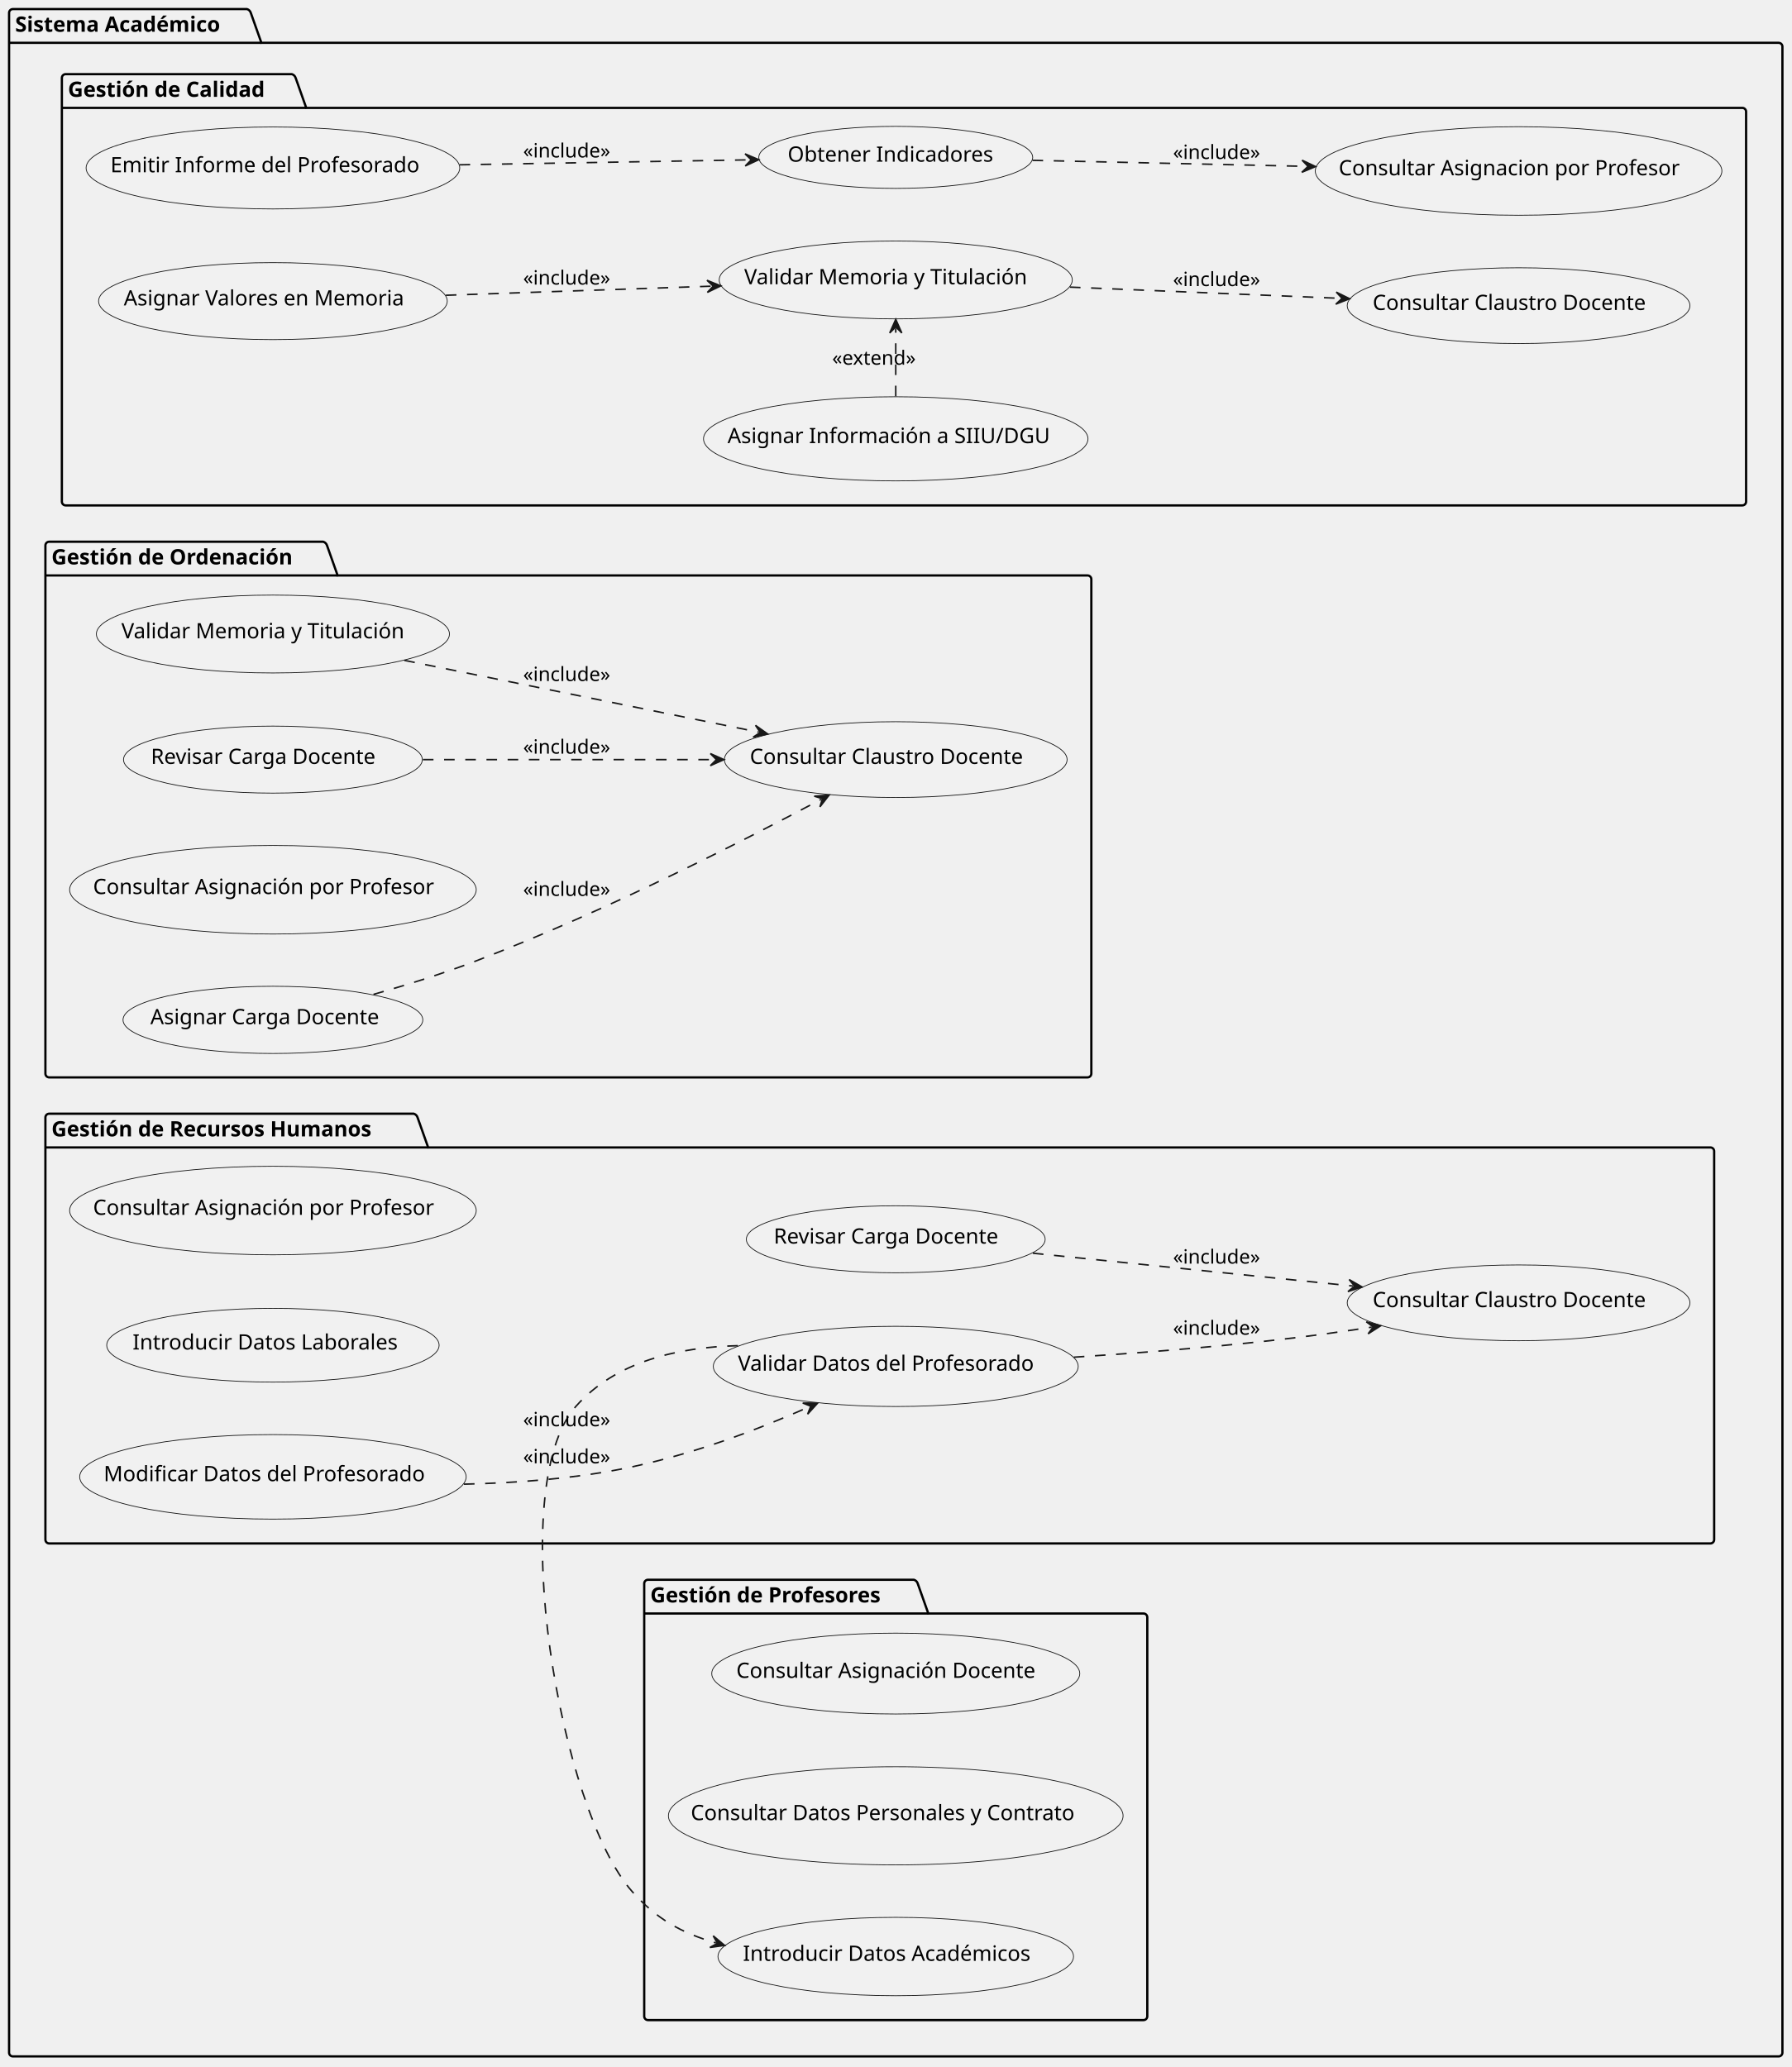
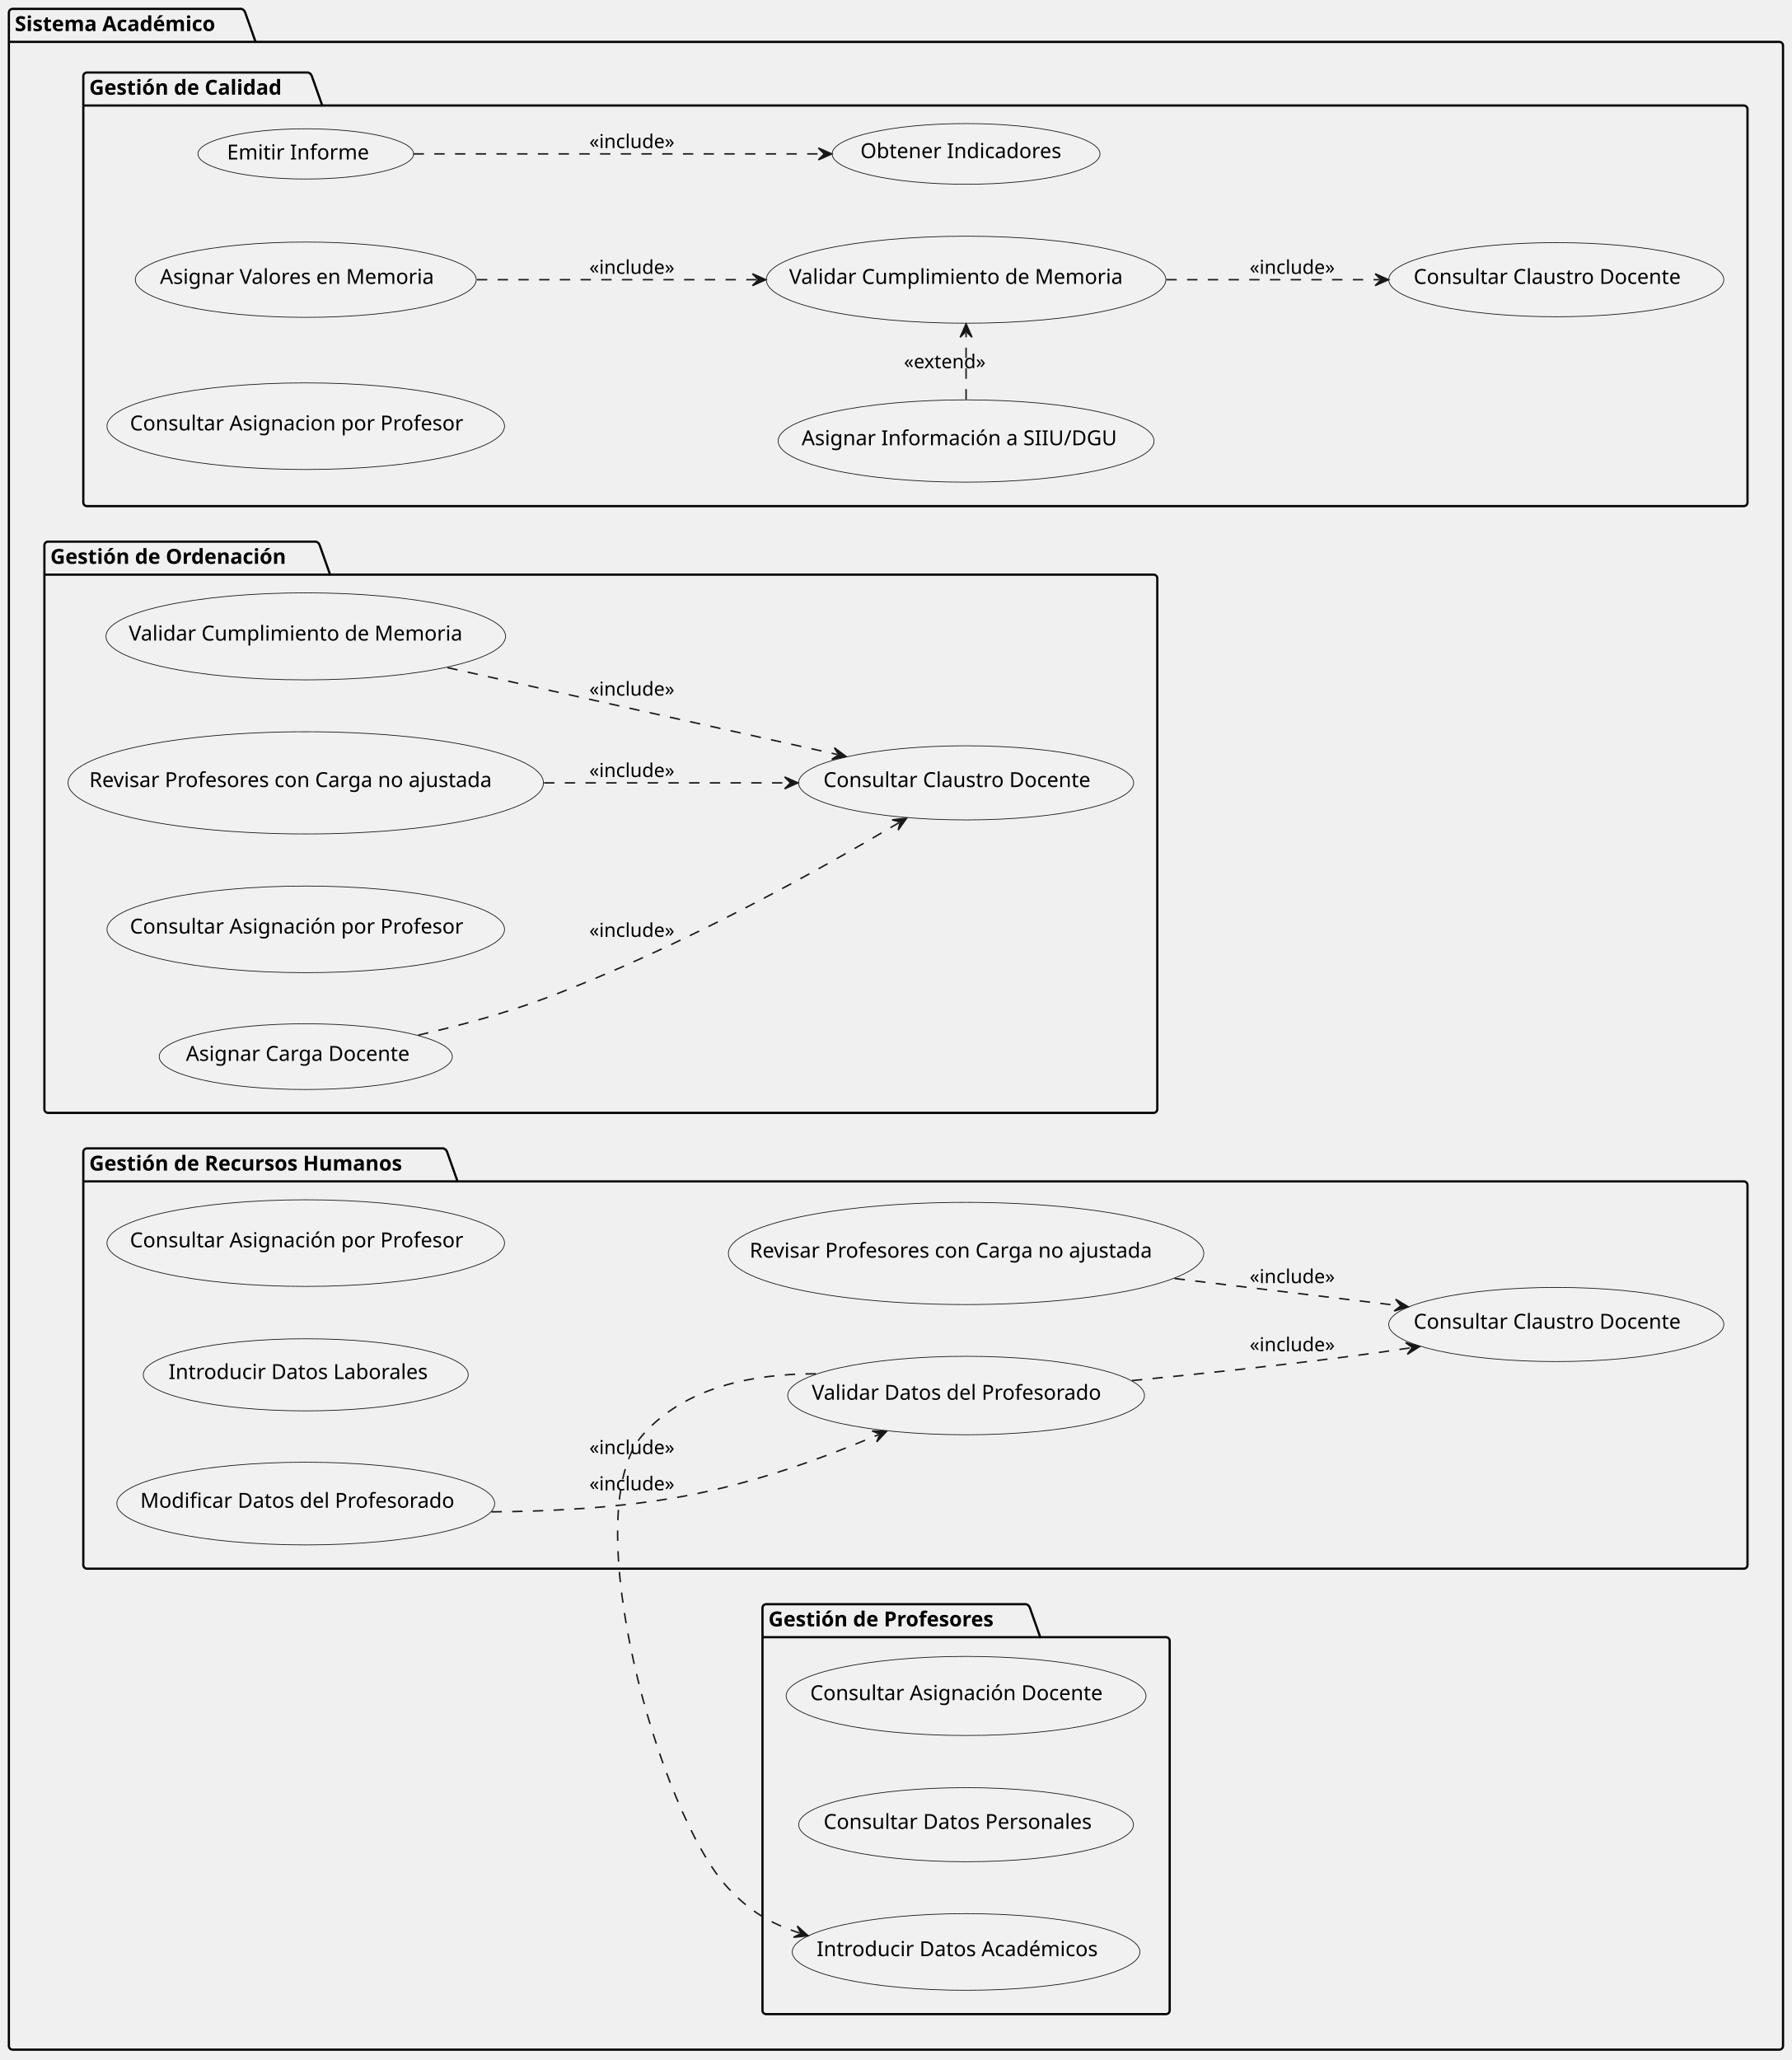
- <svg xmlns="http://www.w3.org/2000/svg" contentStyleType="text/css" data-diagram-type="DESCRIPTION" height="1366px" preserveAspectRatio="none" style="width:1184px;height:1366px;background:#FFFFFF;" version="1.1" viewBox="0 0 1184 1366" width="1184px" zoomAndPan="magnify">
+ <svg xmlns="http://www.w3.org/2000/svg" contentStyleType="text/css" data-diagram-type="DESCRIPTION" height="1392px" preserveAspectRatio="none" style="width:1211px;height:1392px;background:#FFFFFF;" version="1.1" viewBox="0 0 1211 1392" width="1211px" zoomAndPan="magnify">
  <defs />
  <g>
    <g id="cluster_Sistema Académico">
-       <path d="M8.5,6 L163.213,6 A3.75,3.75 0 0 1 165.713,8.5 L172.713,28.297 L1175.22,28.297 A2.5,2.5 0 0 1 1177.72,30.797 L1177.72,1356.5 A2.5,2.5 0 0 1 1175.22,1359 L8.5,1359 A2.5,2.5 0 0 1 6,1356.5 L6,8.5 A2.5,2.5 0 0 1 8.5,6 " fill="#FFFFFF" fill-opacity="0" style="stroke:#000000;stroke-width:1.5;" />
+       <path d="M8.5,6 L163.213,6 A3.75,3.75 0 0 1 165.713,8.5 L172.713,28.297 L1202.47,28.297 A2.5,2.5 0 0 1 1204.97,30.797 L1204.97,1382.5 A2.5,2.5 0 0 1 1202.47,1385 L8.5,1385 A2.5,2.5 0 0 1 6,1382.5 L6,8.5 A2.5,2.5 0 0 1 8.5,6 " fill="#FFFFFF" fill-opacity="0" style="stroke:#000000;stroke-width:1.5;" />
      <line style="stroke:#000000;stroke-width:1.5;" x1="6" x2="172.713" y1="28.297" y2="28.297" />
      <text fill="#000000" font-family="sans-serif" font-size="14" font-weight="bold" lengthAdjust="spacing" textLength="153.713" x="10" y="20.995">Sistema Académico</text>
    </g>
    <g id="cluster_Gestión de Profesores">
-       <path d="M428.16,1044 L603.873,1044 A3.75,3.75 0 0 1 606.373,1046.5 L613.373,1066.297 L755.56,1066.297 A2.5,2.5 0 0 1 758.06,1068.797 L758.06,1332.5 A2.5,2.5 0 0 1 755.56,1335 L428.16,1335 A2.5,2.5 0 0 1 425.66,1332.5 L425.66,1046.5 A2.5,2.5 0 0 1 428.16,1044 " fill="#FFFFFF" fill-opacity="0" style="stroke:#000000;stroke-width:1.5;" />
-       <line style="stroke:#000000;stroke-width:1.5;" x1="425.66" x2="613.373" y1="1066.297" y2="1066.297" />
-       <text fill="#000000" font-family="sans-serif" font-size="14" font-weight="bold" lengthAdjust="spacing" textLength="174.713" x="429.66" y="1058.995">Gestión de Profesores</text>
+       <path d="M517.79,1084 L693.503,1084 A3.75,3.75 0 0 1 696.003,1086.5 L703.003,1106.297 L787.98,1106.297 A2.5,2.5 0 0 1 790.48,1108.797 L790.48,1358.5 A2.5,2.5 0 0 1 787.98,1361 L517.79,1361 A2.5,2.5 0 0 1 515.29,1358.5 L515.29,1086.5 A2.5,2.5 0 0 1 517.79,1084 " fill="#FFFFFF" fill-opacity="0" style="stroke:#000000;stroke-width:1.5;" />
+       <line style="stroke:#000000;stroke-width:1.5;" x1="515.29" x2="703.003" y1="1106.297" y2="1106.297" />
+       <text fill="#000000" font-family="sans-serif" font-size="14" font-weight="bold" lengthAdjust="spacing" textLength="174.713" x="519.29" y="1098.995">Gestión de Profesores</text>
    </g>
    <g id="cluster_Gestión de Recursos Humanos">
-       <path d="M32.5,736 L273.4,736 A3.75,3.75 0 0 1 275.9,738.5 L282.9,758.297 L1130.12,758.297 A2.5,2.5 0 0 1 1132.62,760.797 L1132.62,1017.5 A2.5,2.5 0 0 1 1130.12,1020 L32.5,1020 A2.5,2.5 0 0 1 30,1017.5 L30,738.5 A2.5,2.5 0 0 1 32.5,736 " fill="#FFFFFF" fill-opacity="0" style="stroke:#000000;stroke-width:1.5;" />
-       <line style="stroke:#000000;stroke-width:1.5;" x1="30" x2="282.9" y1="758.297" y2="758.297" />
-       <text fill="#000000" font-family="sans-serif" font-size="14" font-weight="bold" lengthAdjust="spacing" textLength="239.9" x="34" y="750.995">Gestión de Recursos Humanos</text>
+       <path d="M58.8,776 L299.7,776 A3.75,3.75 0 0 1 302.2,778.5 L309.2,798.297 L1178.47,798.297 A2.5,2.5 0 0 1 1180.97,800.797 L1180.97,1057.5 A2.5,2.5 0 0 1 1178.47,1060 L58.8,1060 A2.5,2.5 0 0 1 56.3,1057.5 L56.3,778.5 A2.5,2.5 0 0 1 58.8,776 " fill="#FFFFFF" fill-opacity="0" style="stroke:#000000;stroke-width:1.5;" />
+       <line style="stroke:#000000;stroke-width:1.5;" x1="56.3" x2="309.2" y1="798.297" y2="798.297" />
+       <text fill="#000000" font-family="sans-serif" font-size="14" font-weight="bold" lengthAdjust="spacing" textLength="239.9" x="60.3" y="790.995">Gestión de Recursos Humanos</text>
    </g>
    <g id="cluster_Gestión de Ordenación">
-       <path d="M32.5,358 L213.579,358 A3.75,3.75 0 0 1 216.079,360.5 L223.079,380.297 L718.59,380.297 A2.5,2.5 0 0 1 721.09,382.797 L721.09,709.5 A2.5,2.5 0 0 1 718.59,712 L32.5,712 A2.5,2.5 0 0 1 30,709.5 L30,360.5 A2.5,2.5 0 0 1 32.5,358 " fill="#FFFFFF" fill-opacity="0" style="stroke:#000000;stroke-width:1.5;" />
-       <line style="stroke:#000000;stroke-width:1.5;" x1="30" x2="223.079" y1="380.297" y2="380.297" />
-       <text fill="#000000" font-family="sans-serif" font-size="14" font-weight="bold" lengthAdjust="spacing" textLength="180.079" x="34" y="372.995">Gestión de Ordenación</text>
+       <path d="M32.5,366 L213.579,366 A3.75,3.75 0 0 1 216.079,368.5 L223.079,388.297 L779.61,388.297 A2.5,2.5 0 0 1 782.11,390.797 L782.11,749.5 A2.5,2.5 0 0 1 779.61,752 L32.5,752 A2.5,2.5 0 0 1 30,749.5 L30,368.5 A2.5,2.5 0 0 1 32.5,366 " fill="#FFFFFF" fill-opacity="0" style="stroke:#000000;stroke-width:1.5;" />
+       <line style="stroke:#000000;stroke-width:1.5;" x1="30" x2="223.079" y1="388.297" y2="388.297" />
+       <text fill="#000000" font-family="sans-serif" font-size="14" font-weight="bold" lengthAdjust="spacing" textLength="180.079" x="34" y="380.995">Gestión de Ordenación</text>
    </g>
    <g id="cluster_Gestión de Calidad">
-       <path d="M43.38,49 L192.85,49 A3.75,3.75 0 0 1 195.35,51.5 L202.35,71.297 L1151.22,71.297 A2.5,2.5 0 0 1 1153.72,73.797 L1153.72,331.5 A2.5,2.5 0 0 1 1151.22,334 L43.38,334 A2.5,2.5 0 0 1 40.88,331.5 L40.88,51.5 A2.5,2.5 0 0 1 43.38,49 " fill="#FFFFFF" fill-opacity="0" style="stroke:#000000;stroke-width:1.5;" />
-       <line style="stroke:#000000;stroke-width:1.5;" x1="40.88" x2="202.35" y1="71.297" y2="71.297" />
-       <text fill="#000000" font-family="sans-serif" font-size="14" font-weight="bold" lengthAdjust="spacing" textLength="148.47" x="44.88" y="63.995">Gestión de Calidad</text>
+       <path d="M58.8,49 L208.27,49 A3.75,3.75 0 0 1 210.77,51.5 L217.77,71.297 L1178.47,71.297 A2.5,2.5 0 0 1 1180.97,73.797 L1180.97,339.5 A2.5,2.5 0 0 1 1178.47,342 L58.8,342 A2.5,2.5 0 0 1 56.3,339.5 L56.3,51.5 A2.5,2.5 0 0 1 58.8,49 " fill="#FFFFFF" fill-opacity="0" style="stroke:#000000;stroke-width:1.5;" />
+       <line style="stroke:#000000;stroke-width:1.5;" x1="56.3" x2="217.77" y1="71.297" y2="71.297" />
+       <text fill="#000000" font-family="sans-serif" font-size="14" font-weight="bold" lengthAdjust="spacing" textLength="148.47" x="60.3" y="63.995">Gestión de Calidad</text>
    </g>
    <g id="elem_IntroducirExperiencia">
-       <ellipse cx="591.856" cy="1292.995" fill="#F1F1F1" rx="117.476" ry="25.895" style="stroke:#181818;stroke-width:0.5;" />
-       <text fill="#000000" font-family="sans-serif" font-size="14" lengthAdjust="spacing" textLength="201.961" x="490.875" y="1295.842">Introducir Datos Académicos</text>
+       <ellipse cx="652.876" cy="1318.995" fill="#F1F1F1" rx="117.476" ry="25.895" style="stroke:#181818;stroke-width:0.5;" />
+       <text fill="#000000" font-family="sans-serif" font-size="14" lengthAdjust="spacing" textLength="201.961" x="551.895" y="1321.842">Introducir Datos Académicos</text>
    </g>
    <g id="elem_ConsultarDatosPersonales">
-       <ellipse cx="591.861" cy="1200" fill="#F1F1F1" rx="150.201" ry="32.44" style="stroke:#181818;stroke-width:0.5;" />
-       <text fill="#000000" font-family="sans-serif" font-size="14" lengthAdjust="spacing" textLength="270.901" x="456.411" y="1202.847">Consultar Datos Personales y Contrato</text>
+       <ellipse cx="652.875" cy="1232.995" fill="#F1F1F1" rx="113.125" ry="25.025" style="stroke:#181818;stroke-width:0.5;" />
+       <text fill="#000000" font-family="sans-serif" font-size="14" lengthAdjust="spacing" textLength="192.623" x="556.564" y="1235.842">Consultar Datos Personales</text>
    </g>
    <g id="elem_ConsultarAsignaciones">
-       <ellipse cx="591.864" cy="1105.999" fill="#F1F1F1" rx="121.594" ry="26.719" style="stroke:#181818;stroke-width:0.5;" />
-       <text fill="#000000" font-family="sans-serif" font-size="14" lengthAdjust="spacing" textLength="210.752" x="486.488" y="1108.845">Consultar Asignación Docente</text>
+       <ellipse cx="652.884" cy="1145.999" fill="#F1F1F1" rx="121.594" ry="26.719" style="stroke:#181818;stroke-width:0.5;" />
+       <text fill="#000000" font-family="sans-serif" font-size="14" lengthAdjust="spacing" textLength="210.752" x="547.508" y="1148.845">Consultar Asignación Docente</text>
    </g>
    <g id="elem_ValidarDatosRRHH">
-       <ellipse cx="591.864" cy="903.003" fill="#F1F1F1" rx="120.564" ry="26.513" style="stroke:#181818;stroke-width:0.5;" />
-       <text fill="#000000" font-family="sans-serif" font-size="14" lengthAdjust="spacing" textLength="208.558" x="487.585" y="905.85">Validar Datos del Profesorado</text>
+       <ellipse cx="652.884" cy="943.003" fill="#F1F1F1" rx="120.564" ry="26.513" style="stroke:#181818;stroke-width:0.5;" />
+       <text fill="#000000" font-family="sans-serif" font-size="14" lengthAdjust="spacing" textLength="208.558" x="548.605" y="945.85">Validar Datos del Profesorado</text>
    </g>
    <g id="elem_ModificarDatosRRHH">
-       <ellipse cx="180.331" cy="975.996" fill="#F1F1F1" rx="127.68" ry="27.936" style="stroke:#181818;stroke-width:0.5;" />
-       <text fill="#000000" font-family="sans-serif" font-size="14" lengthAdjust="spacing" textLength="223.672" x="68.495" y="978.843">Modificar Datos del Profesorado</text>
+       <ellipse cx="206.631" cy="1015.996" fill="#F1F1F1" rx="127.68" ry="27.936" style="stroke:#181818;stroke-width:0.5;" />
+       <text fill="#000000" font-family="sans-serif" font-size="14" lengthAdjust="spacing" textLength="223.672" x="94.795" y="1018.843">Modificar Datos del Profesorado</text>
    </g>
    <g id="elem_IntroducirContrato">
-       <ellipse cx="180.328" cy="889.004" fill="#F1F1F1" rx="109.818" ry="24.364" style="stroke:#181818;stroke-width:0.5;" />
-       <text fill="#000000" font-family="sans-serif" font-size="14" lengthAdjust="spacing" textLength="185.486" x="87.585" y="891.85">Introducir Datos Laborales</text>
+       <ellipse cx="206.628" cy="929.004" fill="#F1F1F1" rx="109.818" ry="24.364" style="stroke:#181818;stroke-width:0.5;" />
+       <text fill="#000000" font-family="sans-serif" font-size="14" lengthAdjust="spacing" textLength="185.486" x="113.885" y="931.85">Introducir Datos Laborales</text>
    </g>
    <g id="elem_RevisarCargaRRHH">
-       <ellipse cx="591.859" cy="818.996" fill="#F1F1F1" rx="98.729" ry="22.146" style="stroke:#181818;stroke-width:0.5;" />
-       <text fill="#000000" font-family="sans-serif" font-size="14" lengthAdjust="spacing" textLength="161.253" x="511.233" y="821.842">Revisar Carga Docente</text>
+       <ellipse cx="652.878" cy="846.996" fill="#F1F1F1" rx="160.628" ry="34.526" style="stroke:#181818;stroke-width:0.5;" />
+       <text fill="#000000" font-family="sans-serif" font-size="14" lengthAdjust="spacing" textLength="292.544" x="506.606" y="849.842">Revisar Profesores con Carga no ajustada</text>
    </g>
    <g id="elem_ConsultarClaustroRRHH">
-       <ellipse cx="1003.39" cy="860.996" fill="#F1F1F1" rx="113.23" ry="25.046" style="stroke:#181818;stroke-width:0.5;" />
-       <text fill="#000000" font-family="sans-serif" font-size="14" lengthAdjust="spacing" textLength="192.849" x="906.966" y="863.843">Consultar Claustro Docente</text>
+       <ellipse cx="1051.74" cy="894.996" fill="#F1F1F1" rx="113.23" ry="25.046" style="stroke:#181818;stroke-width:0.5;" />
+       <text fill="#000000" font-family="sans-serif" font-size="14" lengthAdjust="spacing" textLength="192.849" x="955.316" y="897.843">Consultar Claustro Docente</text>
    </g>
    <g id="elem_ConsultarAsignacionRRHH">
-       <ellipse cx="180.329" cy="799.996" fill="#F1F1F1" rx="134.329" ry="29.266" style="stroke:#181818;stroke-width:0.5;" />
-       <text fill="#000000" font-family="sans-serif" font-size="14" lengthAdjust="spacing" textLength="237.699" x="61.48" y="802.842">Consultar Asignación por Profesor</text>
+       <ellipse cx="206.629" cy="839.996" fill="#F1F1F1" rx="134.329" ry="29.266" style="stroke:#181818;stroke-width:0.5;" />
+       <text fill="#000000" font-family="sans-serif" font-size="14" lengthAdjust="spacing" textLength="237.699" x="87.78" y="842.842">Consultar Asignación por Profesor</text>
    </g>
    <g id="elem_AsignarCargaOrdenacion">
-       <ellipse cx="180.331" cy="674" fill="#F1F1F1" rx="99.051" ry="22.21" style="stroke:#181818;stroke-width:0.5;" />
-       <text fill="#000000" font-family="sans-serif" font-size="14" lengthAdjust="spacing" textLength="161.964" x="99.349" y="676.847">Asignar Carga Docente</text>
+       <ellipse cx="206.631" cy="714" fill="#F1F1F1" rx="99.051" ry="22.21" style="stroke:#181818;stroke-width:0.5;" />
+       <text fill="#000000" font-family="sans-serif" font-size="14" lengthAdjust="spacing" textLength="161.964" x="125.649" y="716.847">Asignar Carga Docente</text>
    </g>
    <g id="elem_ConsultarClaustroOrdenacion">
-       <ellipse cx="591.86" cy="501.996" fill="#F1F1F1" rx="113.23" ry="25.046" style="stroke:#181818;stroke-width:0.5;" />
-       <text fill="#000000" font-family="sans-serif" font-size="14" lengthAdjust="spacing" textLength="192.849" x="495.436" y="504.843">Consultar Claustro Docente</text>
+       <ellipse cx="652.88" cy="528.996" fill="#F1F1F1" rx="113.23" ry="25.046" style="stroke:#181818;stroke-width:0.5;" />
+       <text fill="#000000" font-family="sans-serif" font-size="14" lengthAdjust="spacing" textLength="192.849" x="556.456" y="531.843">Consultar Claustro Docente</text>
    </g>
    <g id="elem_ConsultarAsignacionOrdenacion">
-       <ellipse cx="180.329" cy="587.996" fill="#F1F1F1" rx="134.329" ry="29.266" style="stroke:#181818;stroke-width:0.5;" />
-       <text fill="#000000" font-family="sans-serif" font-size="14" lengthAdjust="spacing" textLength="237.699" x="61.48" y="590.842">Consultar Asignación por Profesor</text>
+       <ellipse cx="206.629" cy="627.996" fill="#F1F1F1" rx="134.329" ry="29.266" style="stroke:#181818;stroke-width:0.5;" />
+       <text fill="#000000" font-family="sans-serif" font-size="14" lengthAdjust="spacing" textLength="237.699" x="87.78" y="630.842">Consultar Asignación por Profesor</text>
    </g>
    <g id="elem_RevisarCargaOrdenacion">
-       <ellipse cx="180.329" cy="501.996" fill="#F1F1F1" rx="98.729" ry="22.146" style="stroke:#181818;stroke-width:0.5;" />
-       <text fill="#000000" font-family="sans-serif" font-size="14" lengthAdjust="spacing" textLength="161.253" x="99.703" y="504.842">Revisar Carga Docente</text>
+       <ellipse cx="206.628" cy="528.996" fill="#F1F1F1" rx="160.628" ry="34.526" style="stroke:#181818;stroke-width:0.5;" />
+       <text fill="#000000" font-family="sans-serif" font-size="14" lengthAdjust="spacing" textLength="292.544" x="60.356" y="531.842">Revisar Profesores con Carga no ajustada</text>
    </g>
    <g id="elem_RevisarMemoria">
-       <ellipse cx="180.329" cy="419.002" fill="#F1F1F1" rx="116.659" ry="25.732" style="stroke:#181818;stroke-width:0.5;" />
-       <text fill="#000000" font-family="sans-serif" font-size="14" lengthAdjust="spacing" textLength="200.211" x="80.223" y="421.848">Validar Memoria y Titulación</text>
+       <ellipse cx="206.628" cy="430.004" fill="#F1F1F1" rx="135.018" ry="29.404" style="stroke:#181818;stroke-width:0.5;" />
+       <text fill="#000000" font-family="sans-serif" font-size="14" lengthAdjust="spacing" textLength="239.148" x="87.054" y="432.85">Validar Cumplimiento de Memoria</text>
    </g>
    <g id="elem_ConsultarClaustroCalidad">
-       <ellipse cx="1003.39" cy="201.996" fill="#F1F1F1" rx="113.23" ry="25.046" style="stroke:#181818;stroke-width:0.5;" />
-       <text fill="#000000" font-family="sans-serif" font-size="14" lengthAdjust="spacing" textLength="192.849" x="906.966" y="204.843">Consultar Claustro Docente</text>
+       <ellipse cx="1051.74" cy="188.996" fill="#F1F1F1" rx="113.23" ry="25.046" style="stroke:#181818;stroke-width:0.5;" />
+       <text fill="#000000" font-family="sans-serif" font-size="14" lengthAdjust="spacing" textLength="192.849" x="955.316" y="191.843">Consultar Claustro Docente</text>
    </g>
    <g id="elem_ConsultarAsignacionCalidad">
-       <ellipse cx="1003.389" cy="112.996" fill="#F1F1F1" rx="134.329" ry="29.266" style="stroke:#181818;stroke-width:0.5;" />
-       <text fill="#000000" font-family="sans-serif" font-size="14" lengthAdjust="spacing" textLength="237.699" x="884.54" y="115.843">Consultar Asignacion por Profesor</text>
+       <ellipse cx="206.629" cy="287.996" fill="#F1F1F1" rx="134.329" ry="29.266" style="stroke:#181818;stroke-width:0.5;" />
+       <text fill="#000000" font-family="sans-serif" font-size="14" lengthAdjust="spacing" textLength="237.699" x="87.78" y="290.842">Consultar Asignacion por Profesor</text>
    </g>
    <g id="elem_AsignarValoresMemoria">
-       <ellipse cx="180.332" cy="199" fill="#F1F1F1" rx="115.202" ry="25.44" style="stroke:#181818;stroke-width:0.5;" />
-       <text fill="#000000" font-family="sans-serif" font-size="14" lengthAdjust="spacing" textLength="197.087" x="81.788" y="201.847">Asignar Valores en Memoria</text>
+       <ellipse cx="206.632" cy="189" fill="#F1F1F1" rx="115.202" ry="25.44" style="stroke:#181818;stroke-width:0.5;" />
+       <text fill="#000000" font-family="sans-serif" font-size="14" lengthAdjust="spacing" textLength="197.087" x="108.088" y="191.847">Asignar Valores en Memoria</text>
    </g>
    <g id="elem_AsignarInformacion">
-       <ellipse cx="591.855" cy="290.003" fill="#F1F1F1" rx="127.015" ry="27.803" style="stroke:#181818;stroke-width:0.5;" />
-       <text fill="#000000" font-family="sans-serif" font-size="14" lengthAdjust="spacing" textLength="222.264" x="480.724" y="292.85">Asignar Información a SIIU/DGU</text>
+       <ellipse cx="652.875" cy="298.003" fill="#F1F1F1" rx="127.015" ry="27.803" style="stroke:#181818;stroke-width:0.5;" />
+       <text fill="#000000" font-family="sans-serif" font-size="14" lengthAdjust="spacing" textLength="222.264" x="541.744" y="300.85">Asignar Información a SIIU/DGU</text>
    </g>
    <g id="elem_ValidarMemoria">
-       <ellipse cx="591.859" cy="185.002" fill="#F1F1F1" rx="116.659" ry="25.732" style="stroke:#181818;stroke-width:0.5;" />
-       <text fill="#000000" font-family="sans-serif" font-size="14" lengthAdjust="spacing" textLength="200.211" x="491.753" y="187.848">Validar Memoria y Titulación</text>
+       <ellipse cx="652.878" cy="189.004" fill="#F1F1F1" rx="135.018" ry="29.404" style="stroke:#181818;stroke-width:0.5;" />
+       <text fill="#000000" font-family="sans-serif" font-size="14" lengthAdjust="spacing" textLength="239.148" x="533.304" y="191.85">Validar Cumplimiento de Memoria</text>
    </g>
    <g id="elem_ObtenerIndicadores">
-       <ellipse cx="591.86" cy="104" fill="#F1F1F1" rx="90.5" ry="20.5" style="stroke:#181818;stroke-width:0.5;" />
-       <text fill="#000000" font-family="sans-serif" font-size="14" lengthAdjust="spacing" textLength="142.871" x="520.424" y="106.847">Obtener Indicadores</text>
+       <ellipse cx="652.88" cy="104" fill="#F1F1F1" rx="90.5" ry="20.5" style="stroke:#181818;stroke-width:0.5;" />
+       <text fill="#000000" font-family="sans-serif" font-size="14" lengthAdjust="spacing" textLength="142.871" x="581.444" y="106.847">Obtener Indicadores</text>
    </g>
    <g id="elem_EmitirInforme">
-       <ellipse cx="180.331" cy="111" fill="#F1F1F1" rx="123.451" ry="27.09" style="stroke:#181818;stroke-width:0.5;" />
-       <text fill="#000000" font-family="sans-serif" font-size="14" lengthAdjust="spacing" textLength="214.703" x="72.98" y="113.847">Emitir Informe del Profesorado</text>
+       <ellipse cx="206.632" cy="104.002" fill="#F1F1F1" rx="72.862" ry="16.973" style="stroke:#181818;stroke-width:0.5;" />
+       <text fill="#000000" font-family="sans-serif" font-size="14" lengthAdjust="spacing" textLength="100.461" x="153.402" y="107.75">Emitir Informe</text>
    </g>
    <g id="link_ValidarDatosRRHH_ConsultarClaustroRRHH">
-       <path d="M709.51,896.93 C750.53,894.28 796.9,890.67 839.06,886 C862.87,883.36 882.588,880.684 906.348,877.064 " fill="#FFFFFF" fill-opacity="0" id="ValidarDatosRRHH-to-ConsultarClaustroRRHH" style="stroke:#181818;stroke-width:1;stroke-dasharray:7.0,7.0;" />
-       <polygon fill="#181818" points="912.28,876.16,902.78,873.561,907.337,876.913,903.985,881.47,912.28,876.16" style="stroke:#181818;stroke-width:1;" />
-       <text fill="#000000" font-family="sans-serif" font-size="13" lengthAdjust="spacing" textLength="63.007" x="775.06" y="882.067">«include»</text>
+       <path d="M764.95,932.92 C809.62,928.53 861.57,923.02 908.51,917 C924.99,914.89 936.577,913.272 953.477,910.732 " fill="#FFFFFF" fill-opacity="0" id="ValidarDatosRRHH-to-ConsultarClaustroRRHH" style="stroke:#181818;stroke-width:1;stroke-dasharray:7.0,7.0;" />
+       <polygon fill="#181818" points="959.41,909.84,949.915,907.222,954.466,910.583,951.105,915.133,959.41,909.84" style="stroke:#181818;stroke-width:1;" />
+       <text fill="#000000" font-family="sans-serif" font-size="13" lengthAdjust="spacing" textLength="63.007" x="844.51" y="913.067">«include»</text>
    </g>
    <g id="link_ModificarDatosRRHH_ValidarDatosRRHH">
-       <path d="M306.56,980.83 C340.28,980.07 376.57,977.38 409.66,971 C455.35,962.19 499.152,945.436 534.773,929.686 " fill="#FFFFFF" fill-opacity="0" id="ModificarDatosRRHH-to-ValidarDatosRRHH" style="stroke:#181818;stroke-width:1;stroke-dasharray:7.0,7.0;" />
-       <polygon fill="#181818" points="540.26,927.26,530.411,927.241,535.687,929.282,533.646,934.558,540.26,927.26" style="stroke:#181818;stroke-width:1;" />
-       <text fill="#000000" font-family="sans-serif" font-size="13" lengthAdjust="spacing" textLength="63.007" x="345.66" y="967.067">«include»</text>
+       <path d="M332.12,1021.59 C373.79,1021.33 420.29,1018.72 462.26,1011 C510.07,1002.2 556.333,985.246 593.693,969.456 " fill="#FFFFFF" fill-opacity="0" id="ModificarDatosRRHH-to-ValidarDatosRRHH" style="stroke:#181818;stroke-width:1;stroke-dasharray:7.0,7.0;" />
+       <polygon fill="#181818" points="599.22,967.12,589.373,966.939,594.614,969.067,592.487,974.308,599.22,967.12" style="stroke:#181818;stroke-width:1;" />
+       <text fill="#000000" font-family="sans-serif" font-size="13" lengthAdjust="spacing" textLength="63.007" x="398.26" y="1007.067">«include»</text>
    </g>
    <g id="link_RevisarCargaRRHH_ConsultarClaustroRRHH">
-       <path d="M682.48,828.19 C746.63,834.77 827.141,843.028 894.021,849.888 " fill="#FFFFFF" fill-opacity="0" id="RevisarCargaRRHH-to-ConsultarClaustroRRHH" style="stroke:#181818;stroke-width:1;stroke-dasharray:7.0,7.0;" />
-       <polygon fill="#181818" points="899.99,850.5,891.445,845.602,895.016,849.99,890.629,853.561,899.99,850.5" style="stroke:#181818;stroke-width:1;" />
-       <text fill="#000000" font-family="sans-serif" font-size="13" lengthAdjust="spacing" textLength="63.007" x="775.06" y="835.067">«include»</text>
+       <path d="M793.8,863.92 C845.91,870.23 897.973,876.519 945.673,882.289 " fill="#FFFFFF" fill-opacity="0" id="RevisarCargaRRHH-to-ConsultarClaustroRRHH" style="stroke:#181818;stroke-width:1;stroke-dasharray:7.0,7.0;" />
+       <polygon fill="#181818" points="951.63,883.01,943.176,877.958,946.666,882.41,942.215,885.9,951.63,883.01" style="stroke:#181818;stroke-width:1;" />
+       <text fill="#000000" font-family="sans-serif" font-size="13" lengthAdjust="spacing" textLength="63.007" x="844.51" y="867.067">«include»</text>
    </g>
    <g id="link_ValidarDatosRRHH_IntroducirExperiencia">
-       <path d="M487.53,889.31 C448.25,890.24 406.75,899.68 380.44,929.5 C333,983.26 370.09,1196.35 417.66,1250 C433.57,1267.95 449.904,1277.33 473.034,1283.99 " fill="#FFFFFF" fill-opacity="0" id="ValidarDatosRRHH-to-IntroducirExperiencia" style="stroke:#181818;stroke-width:1;stroke-dasharray:7.0,7.0;" />
-       <polygon fill="#181818" points="478.8,1285.65,471.258,1279.316,473.995,1284.266,469.045,1287.004,478.8,1285.65" style="stroke:#181818;stroke-width:1;" />
-       <text fill="#000000" font-family="sans-serif" font-size="13" lengthAdjust="spacing" textLength="63.007" x="345.66" y="942.567">«include»</text>
+       <path d="M551.35,928.32 C508.99,928.24 463.07,937.19 434.44,969.5 C388.48,1021.38 444.85,1225.43 492.26,1276 C506.67,1291.37 520.226,1299.618 540.386,1306.198 " fill="#FFFFFF" fill-opacity="0" id="ValidarDatosRRHH-to-IntroducirExperiencia" style="stroke:#181818;stroke-width:1;stroke-dasharray:7.0,7.0;" />
+       <polygon fill="#181818" points="546.09,1308.06,538.775,1301.465,541.337,1306.509,536.293,1309.07,546.09,1308.06" style="stroke:#181818;stroke-width:1;" />
+       <text fill="#000000" font-family="sans-serif" font-size="13" lengthAdjust="spacing" textLength="63.007" x="398.26" y="982.567">«include»</text>
    </g>
    <g id="link_AsignarCargaOrdenacion_ConsultarClaustroOrdenacion">
-       <path d="M246.8,657.16 C268.64,650.94 292.93,643.34 314.66,635 C399.62,602.37 489.015,556.812 542.535,528.283 " fill="#FFFFFF" fill-opacity="0" id="AsignarCargaOrdenacion-to-ConsultarClaustroOrdenacion" style="stroke:#181818;stroke-width:1;stroke-dasharray:7.0,7.0;" />
-       <polygon fill="#181818" points="547.83,525.46,538.006,526.164,543.418,527.812,541.77,533.223,547.83,525.46" style="stroke:#181818;stroke-width:1;" />
-       <text fill="#000000" font-family="sans-serif" font-size="13" lengthAdjust="spacing" textLength="63.007" x="345.66" y="592.067">«include»</text>
+       <path d="M282.63,699.49 C309.72,693.26 340.26,685.06 367.26,675 C458.84,640.86 553.868,587.718 607.538,555.918 " fill="#FFFFFF" fill-opacity="0" id="AsignarCargaOrdenacion-to-ConsultarClaustroOrdenacion" style="stroke:#181818;stroke-width:1;stroke-dasharray:7.0,7.0;" />
+       <polygon fill="#181818" points="612.7,552.86,602.918,554.006,608.398,555.409,606.996,560.889,612.7,552.86" style="stroke:#181818;stroke-width:1;" />
+       <text fill="#000000" font-family="sans-serif" font-size="13" lengthAdjust="spacing" textLength="63.007" x="398.26" y="633.067">«include»</text>
    </g>
    <g id="link_RevisarMemoria_ConsultarClaustroOrdenacion">
-       <path d="M267.18,436.4 C337.78,450.71 431.36,469.678 501.339,483.858 " fill="#FFFFFF" fill-opacity="0" id="RevisarMemoria-to-ConsultarClaustroOrdenacion" style="stroke:#181818;stroke-width:1;stroke-dasharray:7.0,7.0;" />
-       <polygon fill="#181818" points="507.22,485.05,499.194,479.342,502.32,484.057,497.605,487.183,507.22,485.05" style="stroke:#181818;stroke-width:1;" />
-       <text fill="#000000" font-family="sans-serif" font-size="13" lengthAdjust="spacing" textLength="63.007" x="345.66" y="450.067">«include»</text>
+       <path d="M302.39,451.12 C382.53,468.98 490.234,492.975 565.914,509.845 " fill="#FFFFFF" fill-opacity="0" id="RevisarMemoria-to-ConsultarClaustroOrdenacion" style="stroke:#181818;stroke-width:1;stroke-dasharray:7.0,7.0;" />
+       <polygon fill="#181818" points="571.77,511.15,563.856,505.288,566.89,510.062,562.115,513.096,571.77,511.15" style="stroke:#181818;stroke-width:1;" />
+       <text fill="#000000" font-family="sans-serif" font-size="13" lengthAdjust="spacing" textLength="63.007" x="398.26" y="470.067">«include»</text>
    </g>
    <g id="link_RevisarCargaOrdenacion_ConsultarClaustroOrdenacion">
-       <path d="M279.42,502 C339.29,502 410.04,502 472.36,502 " fill="#FFFFFF" fill-opacity="0" id="RevisarCargaOrdenacion-to-ConsultarClaustroOrdenacion" style="stroke:#181818;stroke-width:1;stroke-dasharray:7.0,7.0;" />
-       <polygon fill="#181818" points="478.36,502,469.36,498,473.36,502,469.36,506,478.36,502" style="stroke:#181818;stroke-width:1;" />
-       <text fill="#000000" font-family="sans-serif" font-size="13" lengthAdjust="spacing" textLength="63.007" x="345.66" y="498.067">«include»</text>
+       <path d="M367.7,529 C424.52,529 481.22,529 533.24,529 " fill="#FFFFFF" fill-opacity="0" id="RevisarCargaOrdenacion-to-ConsultarClaustroOrdenacion" style="stroke:#181818;stroke-width:1;stroke-dasharray:7.0,7.0;" />
+       <polygon fill="#181818" points="539.24,529,530.24,525,534.24,529,530.24,533,539.24,529" style="stroke:#181818;stroke-width:1;" />
+       <text fill="#000000" font-family="sans-serif" font-size="13" lengthAdjust="spacing" textLength="63.007" x="398.26" y="525.067">«include»</text>
    </g>
    <g id="link_ValidarMemoria_ConsultarClaustroCalidad">
-       <path d="M706.94,189.74 C764.68,192.13 828.495,194.781 885.755,197.161 " fill="#FFFFFF" fill-opacity="0" id="ValidarMemoria-to-ConsultarClaustroCalidad" style="stroke:#181818;stroke-width:1;stroke-dasharray:7.0,7.0;" />
-       <polygon fill="#181818" points="891.75,197.41,882.924,193.04,886.754,197.202,882.592,201.033,891.75,197.41" style="stroke:#181818;stroke-width:1;" />
-       <text fill="#000000" font-family="sans-serif" font-size="13" lengthAdjust="spacing" textLength="63.007" x="775.06" y="189.067">«include»</text>
+       <path d="M788.24,189 C837.04,189 885.63,189 932.33,189 " fill="#FFFFFF" fill-opacity="0" id="ValidarMemoria-to-ConsultarClaustroCalidad" style="stroke:#181818;stroke-width:1;stroke-dasharray:7.0,7.0;" />
+       <polygon fill="#181818" points="938.33,189,929.33,185,933.33,189,929.33,193,938.33,189" style="stroke:#181818;stroke-width:1;" />
+       <text fill="#000000" font-family="sans-serif" font-size="13" lengthAdjust="spacing" textLength="63.007" x="844.51" y="185.067">«include»</text>
    </g>
    <g id="link_EmitirInforme_ObtenerIndicadores">
-       <path d="M303.65,108.91 C367.17,107.82 437.391,106.623 495.351,105.632 " fill="#FFFFFF" fill-opacity="0" id="EmitirInforme-to-ObtenerIndicadores" style="stroke:#181818;stroke-width:1;stroke-dasharray:7.0,7.0;" />
-       <polygon fill="#181818" points="501.35,105.53,492.283,101.684,496.351,105.615,492.42,109.683,501.35,105.53" style="stroke:#181818;stroke-width:1;" />
-       <text fill="#000000" font-family="sans-serif" font-size="13" lengthAdjust="spacing" textLength="63.007" x="345.66" y="104.067">«include»</text>
-     </g>
-     <g id="link_ObtenerIndicadores_ConsultarAsignacionCalidad">
-       <path d="M682.23,105.96 C736.95,107.17 801.991,108.599 863.251,109.939 " fill="#FFFFFF" fill-opacity="0" id="ObtenerIndicadores-to-ConsultarAsignacionCalidad" style="stroke:#181818;stroke-width:1;stroke-dasharray:7.0,7.0;" />
-       <polygon fill="#181818" points="869.25,110.07,860.34,105.874,864.251,109.961,860.165,113.872,869.25,110.07" style="stroke:#181818;stroke-width:1;" />
-       <text fill="#000000" font-family="sans-serif" font-size="13" lengthAdjust="spacing" textLength="63.007" x="775.06" y="105.067">«include»</text>
+       <path d="M279.5,104 C356.49,104 472.81,104 556.08,104 " fill="#FFFFFF" fill-opacity="0" id="EmitirInforme-to-ObtenerIndicadores" style="stroke:#181818;stroke-width:1;stroke-dasharray:7.0,7.0;" />
+       <polygon fill="#181818" points="562.08,104,553.08,100,557.08,104,553.08,108,562.08,104" style="stroke:#181818;stroke-width:1;" />
+       <text fill="#000000" font-family="sans-serif" font-size="13" lengthAdjust="spacing" textLength="63.007" x="398.26" y="100.067">«include»</text>
    </g>
    <g id="link_AsignarValoresMemoria_ValidarMemoria">
-       <path d="M294.59,195.13 C351.17,193.19 413.483,191.065 470.253,189.125 " fill="#FFFFFF" fill-opacity="0" id="AsignarValoresMemoria-to-ValidarMemoria" style="stroke:#181818;stroke-width:1;stroke-dasharray:7.0,7.0;" />
-       <polygon fill="#181818" points="476.25,188.92,467.119,185.23,471.253,189.091,467.392,193.225,476.25,188.92" style="stroke:#181818;stroke-width:1;" />
-       <text fill="#000000" font-family="sans-serif" font-size="13" lengthAdjust="spacing" textLength="63.007" x="345.66" y="188.067">«include»</text>
+       <path d="M322.32,189 C381.97,189 449.23,189 511.51,189 " fill="#FFFFFF" fill-opacity="0" id="AsignarValoresMemoria-to-ValidarMemoria" style="stroke:#181818;stroke-width:1;stroke-dasharray:7.0,7.0;" />
+       <polygon fill="#181818" points="517.51,189,508.51,185,512.51,189,508.51,193,517.51,189" style="stroke:#181818;stroke-width:1;" />
+       <text fill="#000000" font-family="sans-serif" font-size="13" lengthAdjust="spacing" textLength="63.007" x="398.26" y="185.067">«include»</text>
    </g>
    <g id="link_AsignarInformacion_ValidarMemoria">
-       <path d="M591.86,261.86 C591.86,246.07 591.86,232.49 591.86,217.05 " fill="#FFFFFF" fill-opacity="0" id="AsignarInformacion-to-ValidarMemoria" style="stroke:#181818;stroke-width:1;stroke-dasharray:7.0,7.0;" />
-       <polygon fill="#181818" points="591.86,211.05,587.86,220.05,591.86,216.05,595.86,220.05,591.86,211.05" style="stroke:#181818;stroke-width:1;" />
-       <text fill="#000000" font-family="sans-serif" font-size="13" lengthAdjust="spacing" textLength="61.185" x="549.86" y="241.027">«extend»</text>
+       <path d="M652.88,269.93 C652.88,254.29 652.88,240.81 652.88,224.88 " fill="#FFFFFF" fill-opacity="0" id="AsignarInformacion-to-ValidarMemoria" style="stroke:#181818;stroke-width:1;stroke-dasharray:7.0,7.0;" />
+       <polygon fill="#181818" points="652.88,218.88,648.88,227.88,652.88,223.88,656.88,227.88,652.88,218.88" style="stroke:#181818;stroke-width:1;" />
+       <text fill="#000000" font-family="sans-serif" font-size="13" lengthAdjust="spacing" textLength="61.185" x="610.88" y="248.867">«extend»</text>
    </g>
  </g>
</svg>
